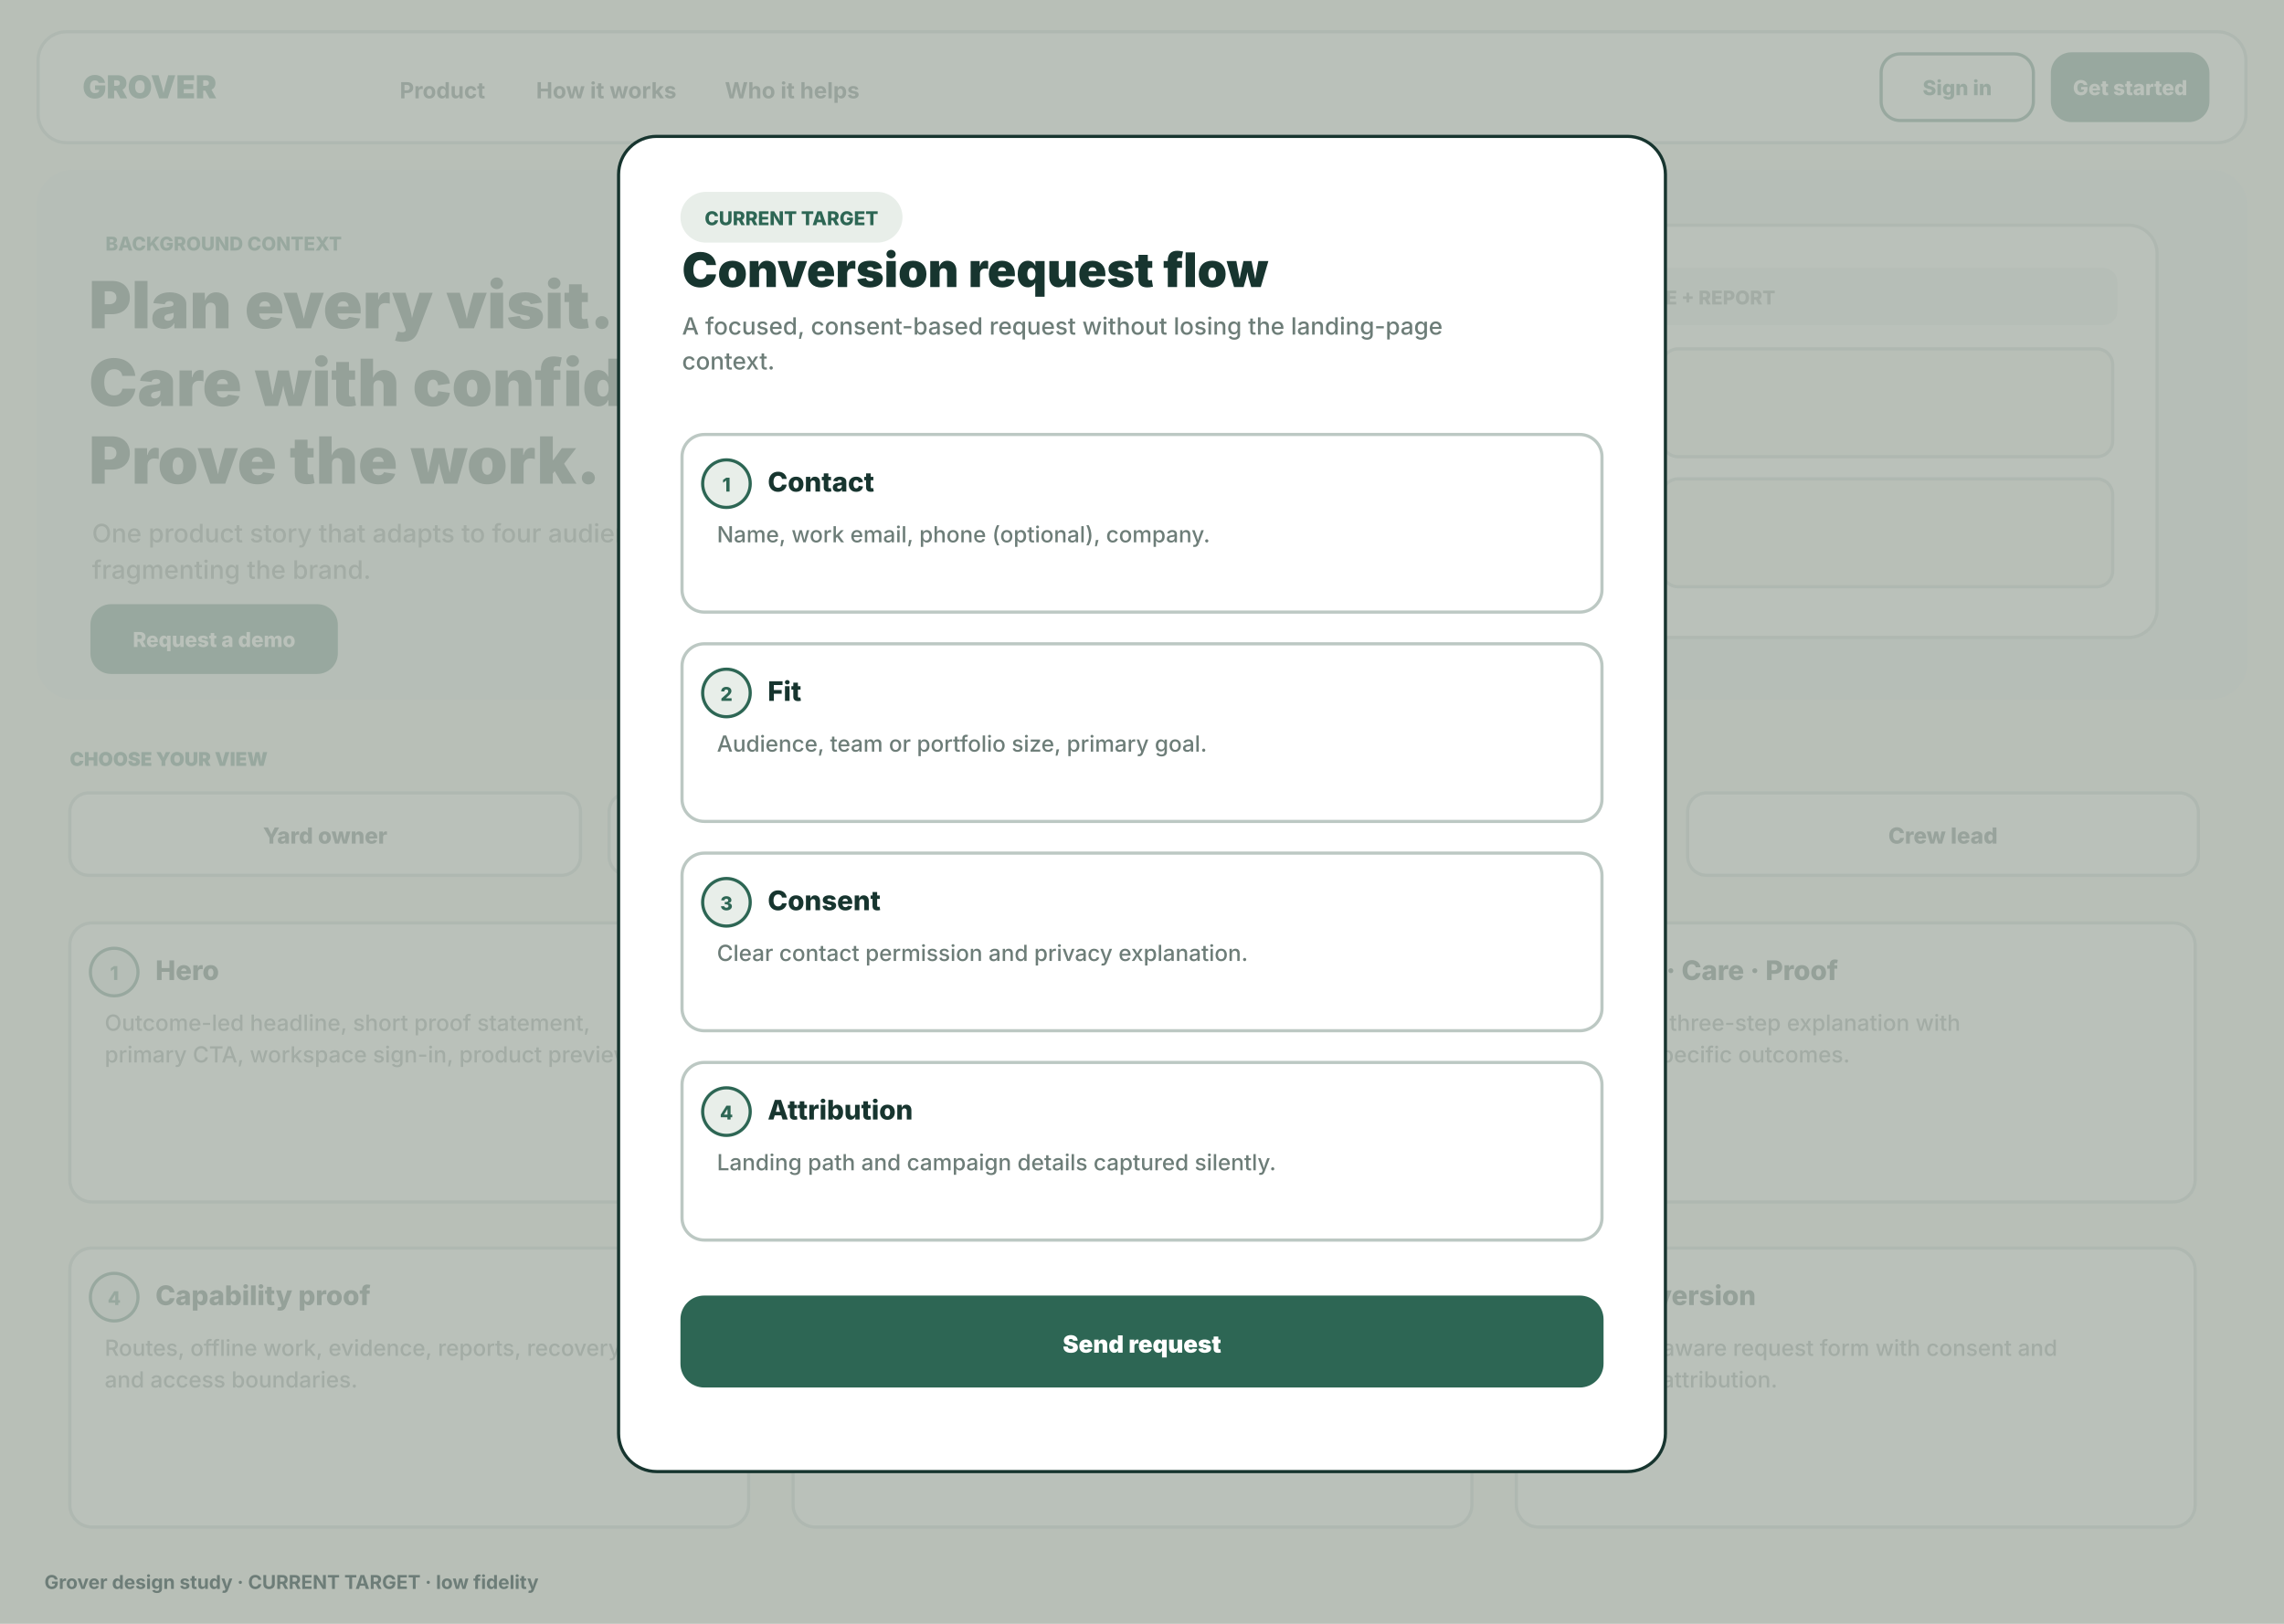
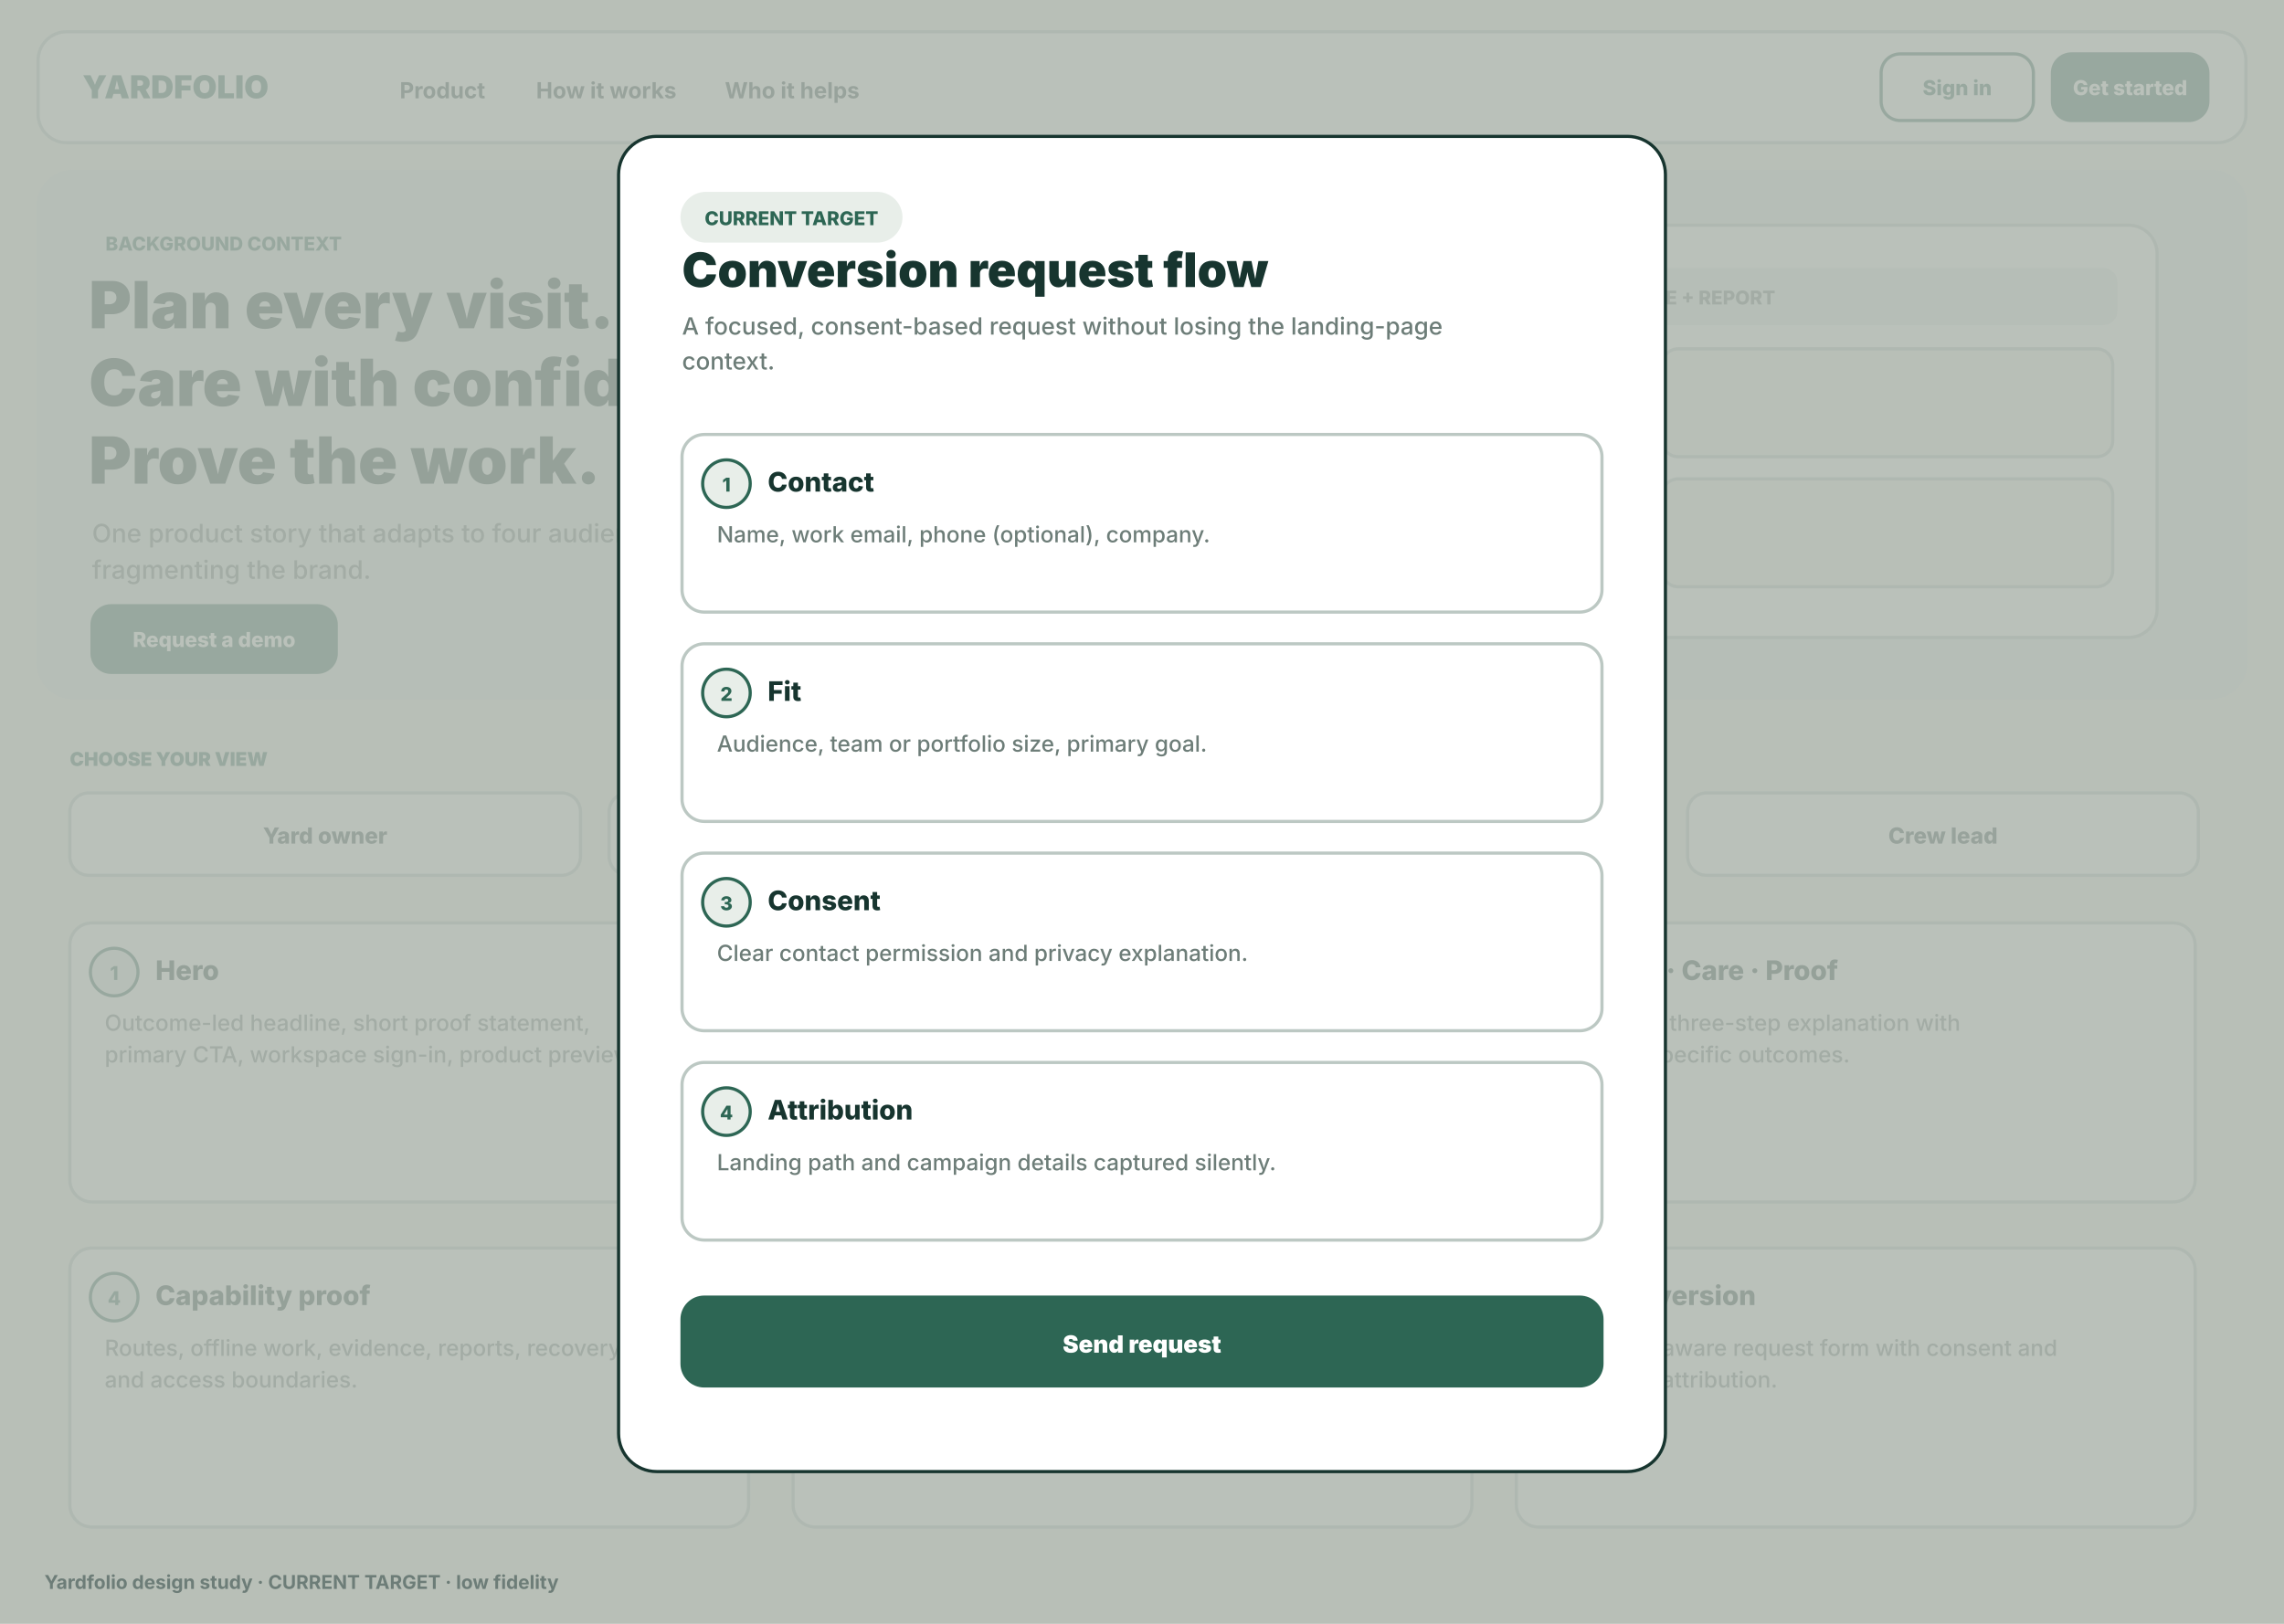
<svg xmlns="http://www.w3.org/2000/svg" width="1440" height="1024" viewBox="0 0 1440 1024" role="img" aria-labelledby="title desc">
  <rect width="1440" height="1024" fill="#f7f4ec" />
  <g opacity="0.22">
    <rect x="24" y="20" width="1392" height="70" rx="18" fill="#ffffff" stroke="#bcc8c3" stroke-width="2" />
-     <text x="52" y="62" font-family="Inter, Arial, sans-serif" font-size="20" font-weight="900" fill="#2d6654" text-anchor="start">GROVER</text>
+     <text x="52" y="62" font-family="Inter, Arial, sans-serif" font-size="20" font-weight="900" fill="#2d6654" text-anchor="start">YARDFOLIO</text>
    <text x="252" y="62" font-family="Inter, Arial, sans-serif" font-size="14" font-weight="700" fill="#2f4540" text-anchor="start">Product</text>
    <text x="338" y="62" font-family="Inter, Arial, sans-serif" font-size="14" font-weight="700" fill="#2f4540" text-anchor="start">How it works</text>
    <text x="457" y="62" font-family="Inter, Arial, sans-serif" font-size="14" font-weight="700" fill="#2f4540" text-anchor="start">Who it helps</text>
    <rect x="1186" y="34" width="96" height="42" rx="12" fill="#ffffff" stroke="#2d6654" stroke-width="2" />
    <text x="1234" y="60" font-family="Inter, Arial, sans-serif" font-size="13" font-weight="800" fill="#2d6654" text-anchor="middle">Sign in</text>
    <rect x="1294" y="34" width="98" height="42" rx="12" fill="#2d6654" stroke="#2d6654" stroke-width="2" />
    <text x="1343" y="60" font-family="Inter, Arial, sans-serif" font-size="13" font-weight="800" fill="#ffffff" text-anchor="middle">Get started</text>
    <rect x="24" y="108" width="1392" height="332" rx="22" fill="#e8eee9" stroke="#e8eee9" stroke-width="2" />
    <rect x="56" y="138" width="170" height="30" rx="15" fill="#e8eee9" stroke="#e8eee9" stroke-width="2" />
    <text x="141" y="158" font-family="Inter, Arial, sans-serif" font-size="12" font-weight="800" fill="#2d6654" text-anchor="middle">BACKGROUND CONTEXT</text>
    <text x="56" y="207" font-family="Inter, Arial, sans-serif" font-size="41" font-weight="900" fill="#17352f" text-anchor="start">Plan every visit.</text>
    <text x="56" y="256" font-family="Inter, Arial, sans-serif" font-size="41" font-weight="900" fill="#17352f" text-anchor="start">Care with confidence.</text>
    <text x="56" y="305" font-family="Inter, Arial, sans-serif" font-size="41" font-weight="900" fill="#17352f" text-anchor="start">Prove the work.</text>
    <text x="58" y="342" font-family="Inter, Arial, sans-serif" font-size="16" font-weight="500" fill="#6d7d78" text-anchor="start">One product story that adapts to four audiences without</text>
    <text x="58" y="365" font-family="Inter, Arial, sans-serif" font-size="16" font-weight="500" fill="#6d7d78" text-anchor="start">fragmenting the brand.</text>
    <rect x="58" y="382" width="154" height="42" rx="12" fill="#2d6654" stroke="#2d6654" stroke-width="2" />
    <text x="135" y="408" font-family="Inter, Arial, sans-serif" font-size="13" font-weight="800" fill="#ffffff" text-anchor="middle">Request a demo</text>
    <rect x="764" y="142" width="596" height="260" rx="18" fill="#ffffff" stroke="#bcc8c3" stroke-width="2" />
    <rect x="790" y="170" width="544" height="34" rx="8" fill="#e8eee9" stroke="#e8eee9" stroke-width="2" />
    <text x="806" y="192" font-family="Inter, Arial, sans-serif" font-size="12" font-weight="800" fill="#6d7d78" text-anchor="start">PRODUCT PREVIEW — ROUTE + EVIDENCE + REPORT</text>
    <rect x="792" y="220" width="240" height="150" rx="10" fill="#f7f4ec" stroke="#bcc8c3" stroke-width="2" />
    <rect x="1048" y="220" width="284" height="68" rx="10" fill="#f7f4ec" stroke="#bcc8c3" stroke-width="2" />
    <rect x="1048" y="302" width="284" height="68" rx="10" fill="#f7f4ec" stroke="#bcc8c3" stroke-width="2" />
    <text x="44" y="483" font-family="Inter, Arial, sans-serif" font-size="12" font-weight="900" fill="#2d6654" text-anchor="start">CHOOSE YOUR VIEW</text>
    <rect x="44" y="500" width="322" height="52" rx="12" fill="#ffffff" stroke="#bcc8c3" stroke-width="2" />
    <text x="205" y="532" font-family="Inter, Arial, sans-serif" font-size="14" font-weight="800" fill="#2f4540" text-anchor="middle">Yard owner</text>
    <rect x="384" y="500" width="322" height="52" rx="12" fill="#ffffff" stroke="#bcc8c3" stroke-width="2" />
    <text x="545" y="532" font-family="Inter, Arial, sans-serif" font-size="14" font-weight="800" fill="#2f4540" text-anchor="middle">Property manager</text>
    <rect x="724" y="500" width="322" height="52" rx="12" fill="#2d6654" stroke="#2d6654" stroke-width="2" />
    <text x="885" y="532" font-family="Inter, Arial, sans-serif" font-size="14" font-weight="800" fill="#ffffff" text-anchor="middle">Landscaping company</text>
    <rect x="1064" y="500" width="322" height="52" rx="12" fill="#ffffff" stroke="#bcc8c3" stroke-width="2" />
    <text x="1225" y="532" font-family="Inter, Arial, sans-serif" font-size="14" font-weight="800" fill="#2f4540" text-anchor="middle">Crew lead</text>
    <rect x="44" y="582" width="428" height="176" rx="14" fill="#ffffff" stroke="#bcc8c3" stroke-width="2" />
    <circle cx="72" cy="613" r="15" fill="#e8eee9" stroke="#2d6654" stroke-width="2" />
    <text x="72" y="618" font-family="Inter, Arial, sans-serif" font-size="12" font-weight="800" fill="#2d6654" text-anchor="middle">1</text>
    <text x="98" y="618" font-family="Inter, Arial, sans-serif" font-size="17" font-weight="800" fill="#17352f" text-anchor="start">Hero</text>
    <text x="66" y="650" font-family="Inter, Arial, sans-serif" font-size="14" font-weight="500" fill="#6d7d78" text-anchor="start">Outcome-led headline, short proof statement,</text>
    <text x="66" y="670" font-family="Inter, Arial, sans-serif" font-size="14" font-weight="500" fill="#6d7d78" text-anchor="start">primary CTA, workspace sign-in, product preview.</text>
    <rect x="500" y="582" width="428" height="176" rx="14" fill="#ffffff" stroke="#bcc8c3" stroke-width="2" />
    <circle cx="528" cy="613" r="15" fill="#e8eee9" stroke="#2d6654" stroke-width="2" />
    <text x="528" y="618" font-family="Inter, Arial, sans-serif" font-size="12" font-weight="800" fill="#2d6654" text-anchor="middle">2</text>
    <text x="554" y="618" font-family="Inter, Arial, sans-serif" font-size="17" font-weight="800" fill="#17352f" text-anchor="start">Audience selector</text>
    <text x="522" y="650" font-family="Inter, Arial, sans-serif" font-size="14" font-weight="500" fill="#6d7d78" text-anchor="start">Yard owner · Property manager · Landscaping</text>
    <text x="522" y="670" font-family="Inter, Arial, sans-serif" font-size="14" font-weight="500" fill="#6d7d78" text-anchor="start">company · Crew lead.</text>
    <rect x="956" y="582" width="428" height="176" rx="14" fill="#ffffff" stroke="#bcc8c3" stroke-width="2" />
    <circle cx="984" cy="613" r="15" fill="#e8eee9" stroke="#2d6654" stroke-width="2" />
    <text x="984" y="618" font-family="Inter, Arial, sans-serif" font-size="12" font-weight="800" fill="#2d6654" text-anchor="middle">3</text>
    <text x="1010" y="618" font-family="Inter, Arial, sans-serif" font-size="17" font-weight="800" fill="#17352f" text-anchor="start">Plan · Care · Proof</text>
    <text x="978" y="650" font-family="Inter, Arial, sans-serif" font-size="14" font-weight="500" fill="#6d7d78" text-anchor="start">Interactive three-step explanation with</text>
    <text x="978" y="670" font-family="Inter, Arial, sans-serif" font-size="14" font-weight="500" fill="#6d7d78" text-anchor="start">persona-specific outcomes.</text>
    <rect x="44" y="787" width="428" height="176" rx="14" fill="#ffffff" stroke="#bcc8c3" stroke-width="2" />
    <circle cx="72" cy="818" r="15" fill="#e8eee9" stroke="#2d6654" stroke-width="2" />
    <text x="72" y="823" font-family="Inter, Arial, sans-serif" font-size="12" font-weight="800" fill="#2d6654" text-anchor="middle">4</text>
    <text x="98" y="823" font-family="Inter, Arial, sans-serif" font-size="17" font-weight="800" fill="#17352f" text-anchor="start">Capability proof</text>
    <text x="66" y="855" font-family="Inter, Arial, sans-serif" font-size="14" font-weight="500" fill="#6d7d78" text-anchor="start">Routes, offline work, evidence, reports, recovery,</text>
    <text x="66" y="875" font-family="Inter, Arial, sans-serif" font-size="14" font-weight="500" fill="#6d7d78" text-anchor="start">and access boundaries.</text>
    <rect x="500" y="787" width="428" height="176" rx="14" fill="#ffffff" stroke="#bcc8c3" stroke-width="2" />
    <circle cx="528" cy="818" r="15" fill="#e8eee9" stroke="#2d6654" stroke-width="2" />
    <text x="528" y="823" font-family="Inter, Arial, sans-serif" font-size="12" font-weight="800" fill="#2d6654" text-anchor="middle">5</text>
    <text x="554" y="823" font-family="Inter, Arial, sans-serif" font-size="17" font-weight="800" fill="#17352f" text-anchor="start">Credibility</text>
    <text x="522" y="855" font-family="Inter, Arial, sans-serif" font-size="14" font-weight="500" fill="#6d7d78" text-anchor="start">Verified capabilities now; customer proof and</text>
    <text x="522" y="875" font-family="Inter, Arial, sans-serif" font-size="14" font-weight="500" fill="#6d7d78" text-anchor="start">metrics only after approval.</text>
    <rect x="956" y="787" width="428" height="176" rx="14" fill="#ffffff" stroke="#bcc8c3" stroke-width="2" />
    <circle cx="984" cy="818" r="15" fill="#e8eee9" stroke="#2d6654" stroke-width="2" />
    <text x="984" y="823" font-family="Inter, Arial, sans-serif" font-size="12" font-weight="800" fill="#2d6654" text-anchor="middle">6</text>
    <text x="1010" y="823" font-family="Inter, Arial, sans-serif" font-size="17" font-weight="800" fill="#17352f" text-anchor="start">Conversion</text>
    <text x="978" y="855" font-family="Inter, Arial, sans-serif" font-size="14" font-weight="500" fill="#6d7d78" text-anchor="start">Audience-aware request form with consent and</text>
    <text x="978" y="875" font-family="Inter, Arial, sans-serif" font-size="14" font-weight="500" fill="#6d7d78" text-anchor="start">campaign attribution.</text>
-     <text x="28" y="1078" font-family="Inter, Arial, sans-serif" font-size="12" font-weight="700" fill="#6d7d78" text-anchor="start">Grover design study · BACKGROUND CONTEXT · low fidelity</text>
+     <text x="28" y="1078" font-family="Inter, Arial, sans-serif" font-size="12" font-weight="700" fill="#6d7d78" text-anchor="start">Yardfolio design study · BACKGROUND CONTEXT · low fidelity</text>
  </g>
  <rect width="1440" height="1024" fill="#17352f" opacity="0.28" />
  <rect x="390" y="86" width="660" height="842" rx="24" fill="#ffffff" stroke="#17352f" stroke-width="2" />
  <rect x="430" y="122" width="138" height="30" rx="15" fill="#e8eee9" stroke="#e8eee9" stroke-width="2" />
  <text x="499" y="142" font-family="Inter, Arial, sans-serif" font-size="12" font-weight="800" fill="#2d6654" text-anchor="middle">CURRENT TARGET</text>
  <text x="430" y="181" font-family="Inter, Arial, sans-serif" font-size="30" font-weight="900" fill="#17352f" text-anchor="start">Conversion request flow</text>
  <text x="430" y="211" font-family="Inter, Arial, sans-serif" font-size="15" font-weight="500" fill="#6d7d78" text-anchor="start">A focused, consent-based request without losing the landing-page</text>
  <text x="430" y="233" font-family="Inter, Arial, sans-serif" font-size="15" font-weight="500" fill="#6d7d78" text-anchor="start">context.</text>
  <rect x="430" y="274" width="580" height="112" rx="14" fill="#ffffff" stroke="#bcc8c3" stroke-width="2" />
  <circle cx="458" cy="305" r="15" fill="#e8eee9" stroke="#2d6654" stroke-width="2" />
  <text x="458" y="310" font-family="Inter, Arial, sans-serif" font-size="12" font-weight="800" fill="#2d6654" text-anchor="middle">1</text>
  <text x="484" y="310" font-family="Inter, Arial, sans-serif" font-size="17" font-weight="800" fill="#17352f" text-anchor="start">Contact</text>
  <text x="452" y="342" font-family="Inter, Arial, sans-serif" font-size="14" font-weight="500" fill="#6d7d78" text-anchor="start">Name, work email, phone (optional), company.</text>
  <rect x="430" y="406" width="580" height="112" rx="14" fill="#ffffff" stroke="#bcc8c3" stroke-width="2" />
  <circle cx="458" cy="437" r="15" fill="#e8eee9" stroke="#2d6654" stroke-width="2" />
  <text x="458" y="442" font-family="Inter, Arial, sans-serif" font-size="12" font-weight="800" fill="#2d6654" text-anchor="middle">2</text>
  <text x="484" y="442" font-family="Inter, Arial, sans-serif" font-size="17" font-weight="800" fill="#17352f" text-anchor="start">Fit</text>
  <text x="452" y="474" font-family="Inter, Arial, sans-serif" font-size="14" font-weight="500" fill="#6d7d78" text-anchor="start">Audience, team or portfolio size, primary goal.</text>
  <rect x="430" y="538" width="580" height="112" rx="14" fill="#ffffff" stroke="#bcc8c3" stroke-width="2" />
  <circle cx="458" cy="569" r="15" fill="#e8eee9" stroke="#2d6654" stroke-width="2" />
  <text x="458" y="574" font-family="Inter, Arial, sans-serif" font-size="12" font-weight="800" fill="#2d6654" text-anchor="middle">3</text>
  <text x="484" y="574" font-family="Inter, Arial, sans-serif" font-size="17" font-weight="800" fill="#17352f" text-anchor="start">Consent</text>
  <text x="452" y="606" font-family="Inter, Arial, sans-serif" font-size="14" font-weight="500" fill="#6d7d78" text-anchor="start">Clear contact permission and privacy explanation.</text>
  <rect x="430" y="670" width="580" height="112" rx="14" fill="#ffffff" stroke="#bcc8c3" stroke-width="2" />
  <circle cx="458" cy="701" r="15" fill="#e8eee9" stroke="#2d6654" stroke-width="2" />
  <text x="458" y="706" font-family="Inter, Arial, sans-serif" font-size="12" font-weight="800" fill="#2d6654" text-anchor="middle">4</text>
  <text x="484" y="706" font-family="Inter, Arial, sans-serif" font-size="17" font-weight="800" fill="#17352f" text-anchor="start">Attribution</text>
  <text x="452" y="738" font-family="Inter, Arial, sans-serif" font-size="14" font-weight="500" fill="#6d7d78" text-anchor="start">Landing path and campaign details captured silently.</text>
  <rect x="430" y="818" width="580" height="56" rx="14" fill="#2d6654" stroke="#2d6654" stroke-width="2" />
  <text x="720" y="853" font-family="Inter, Arial, sans-serif" font-size="15" font-weight="900" fill="#ffffff" text-anchor="middle">Send request</text>
-   <text x="28" y="1002" font-family="Inter, Arial, sans-serif" font-size="12" font-weight="700" fill="#6d7d78" text-anchor="start">Grover design study · CURRENT TARGET · low fidelity</text>
+   <text x="28" y="1002" font-family="Inter, Arial, sans-serif" font-size="12" font-weight="700" fill="#6d7d78" text-anchor="start">Yardfolio design study · CURRENT TARGET · low fidelity</text>
</svg>
